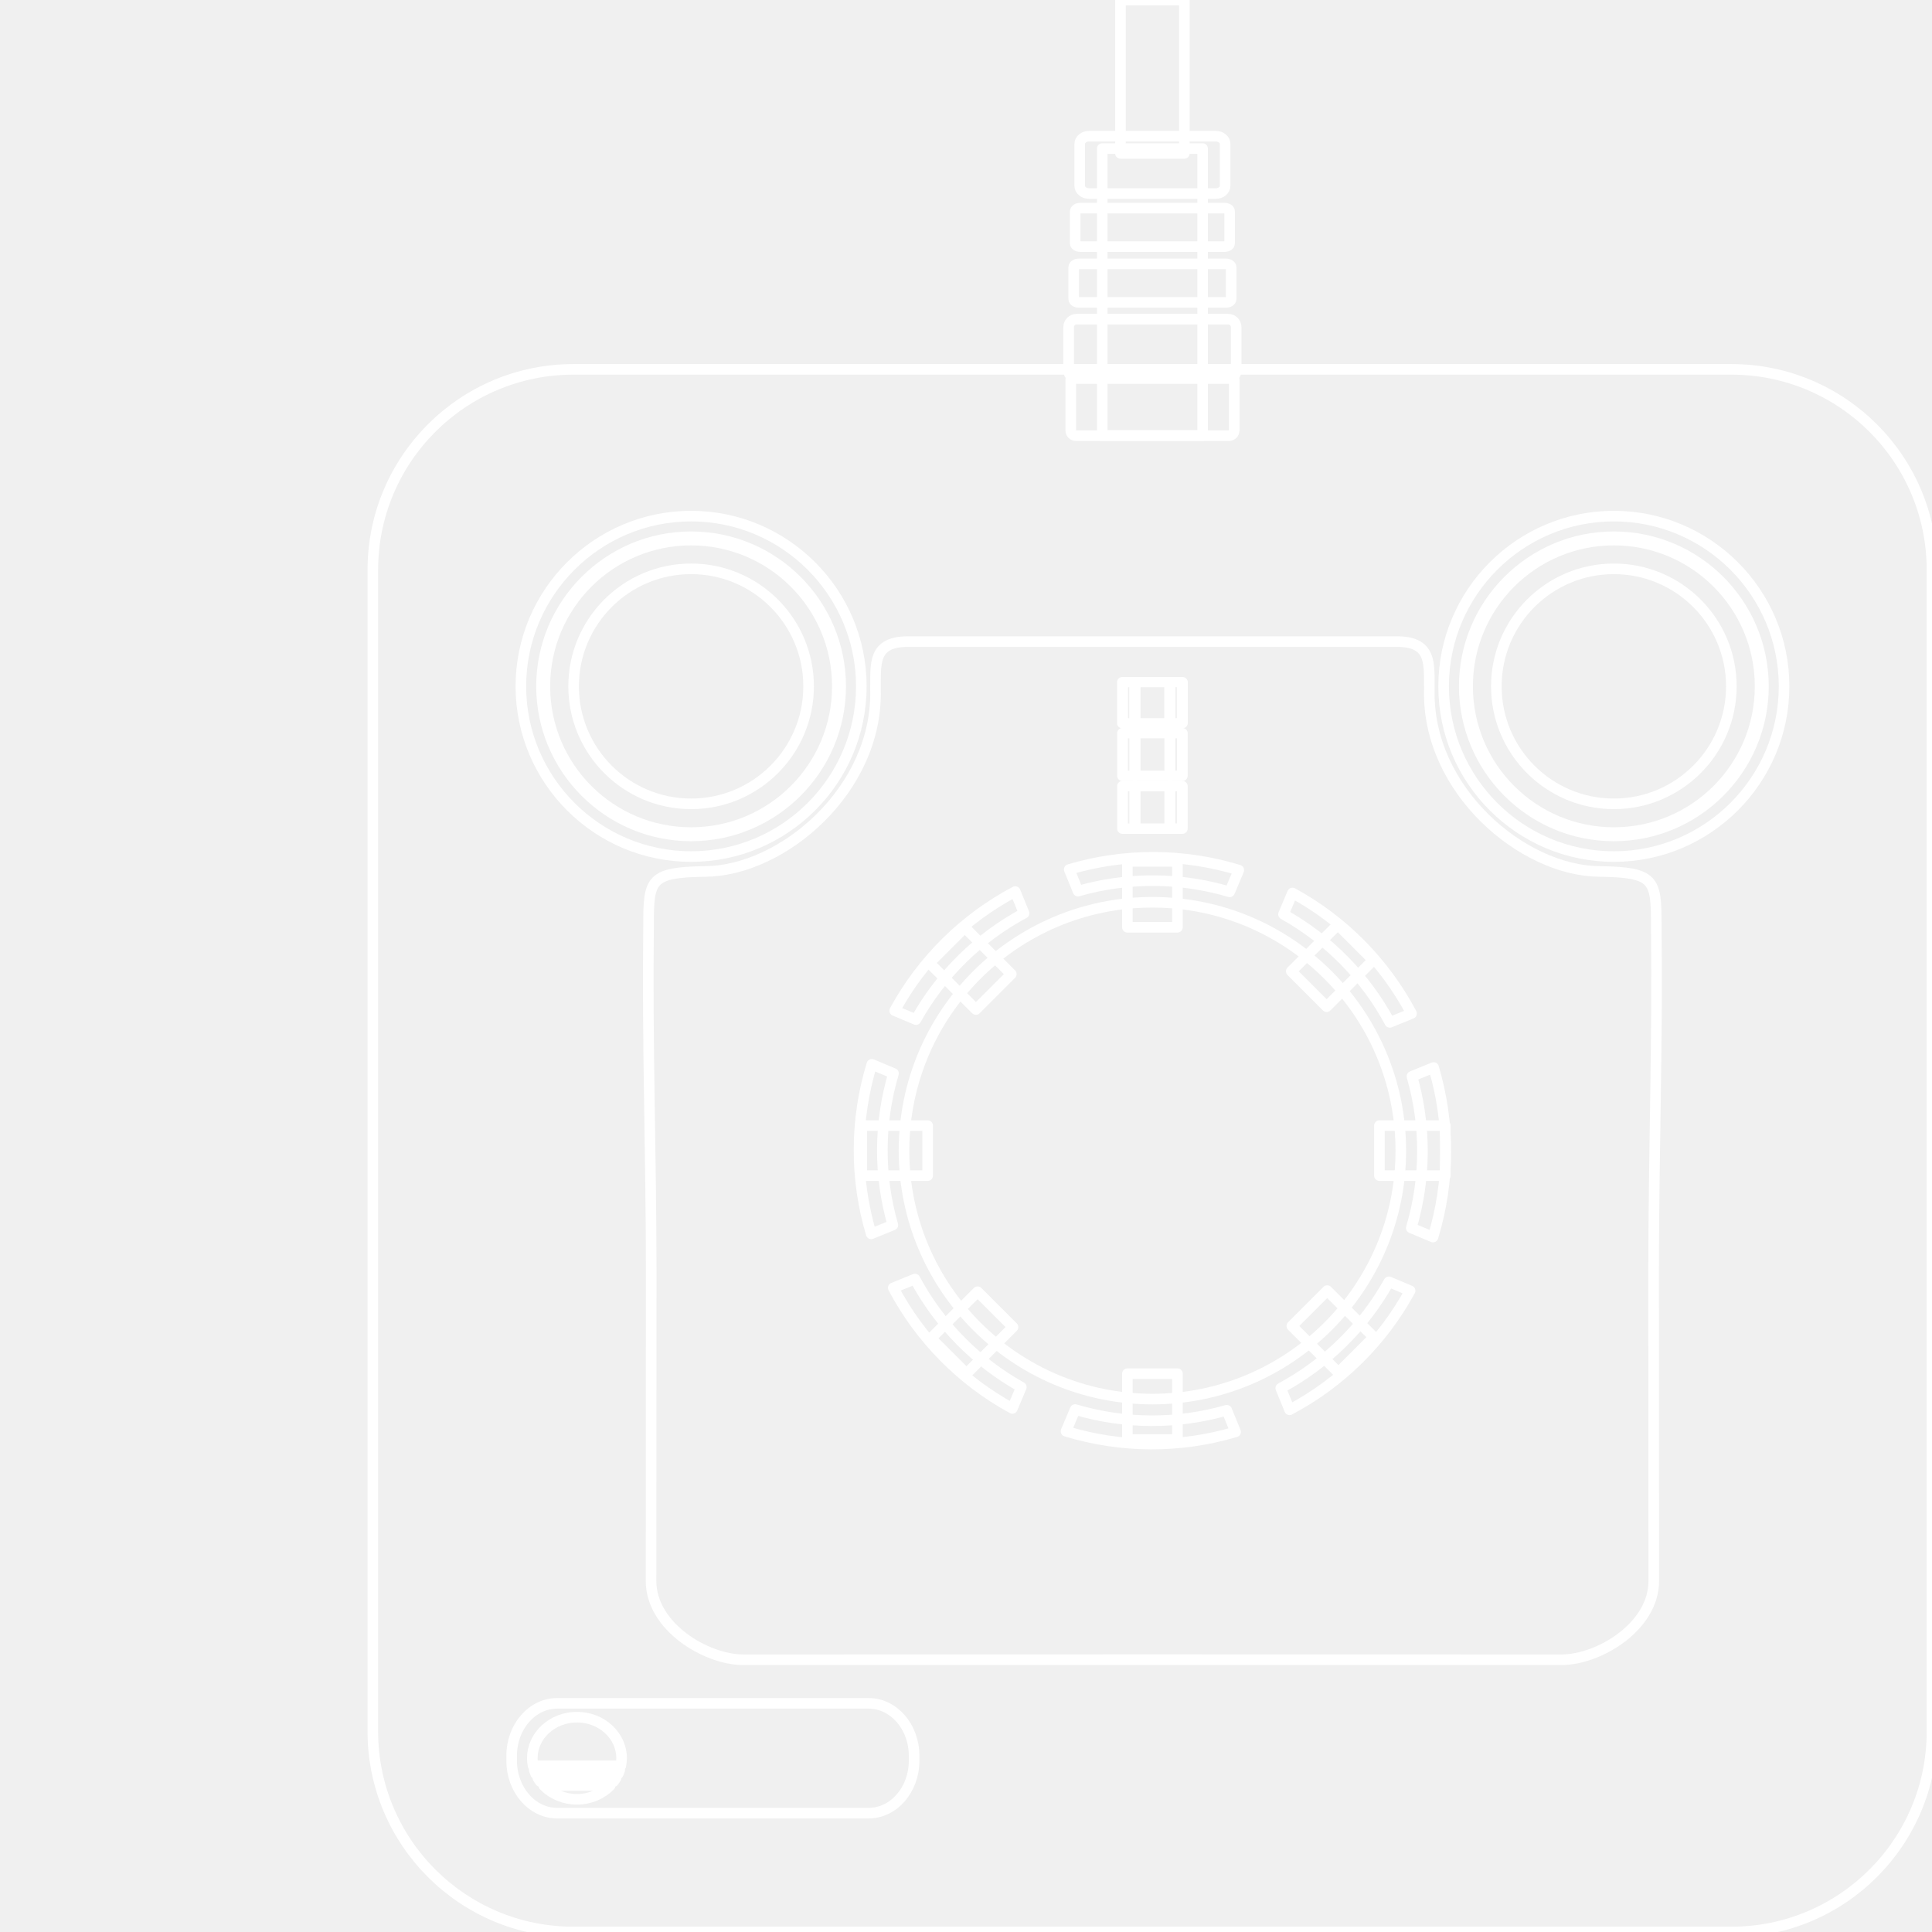
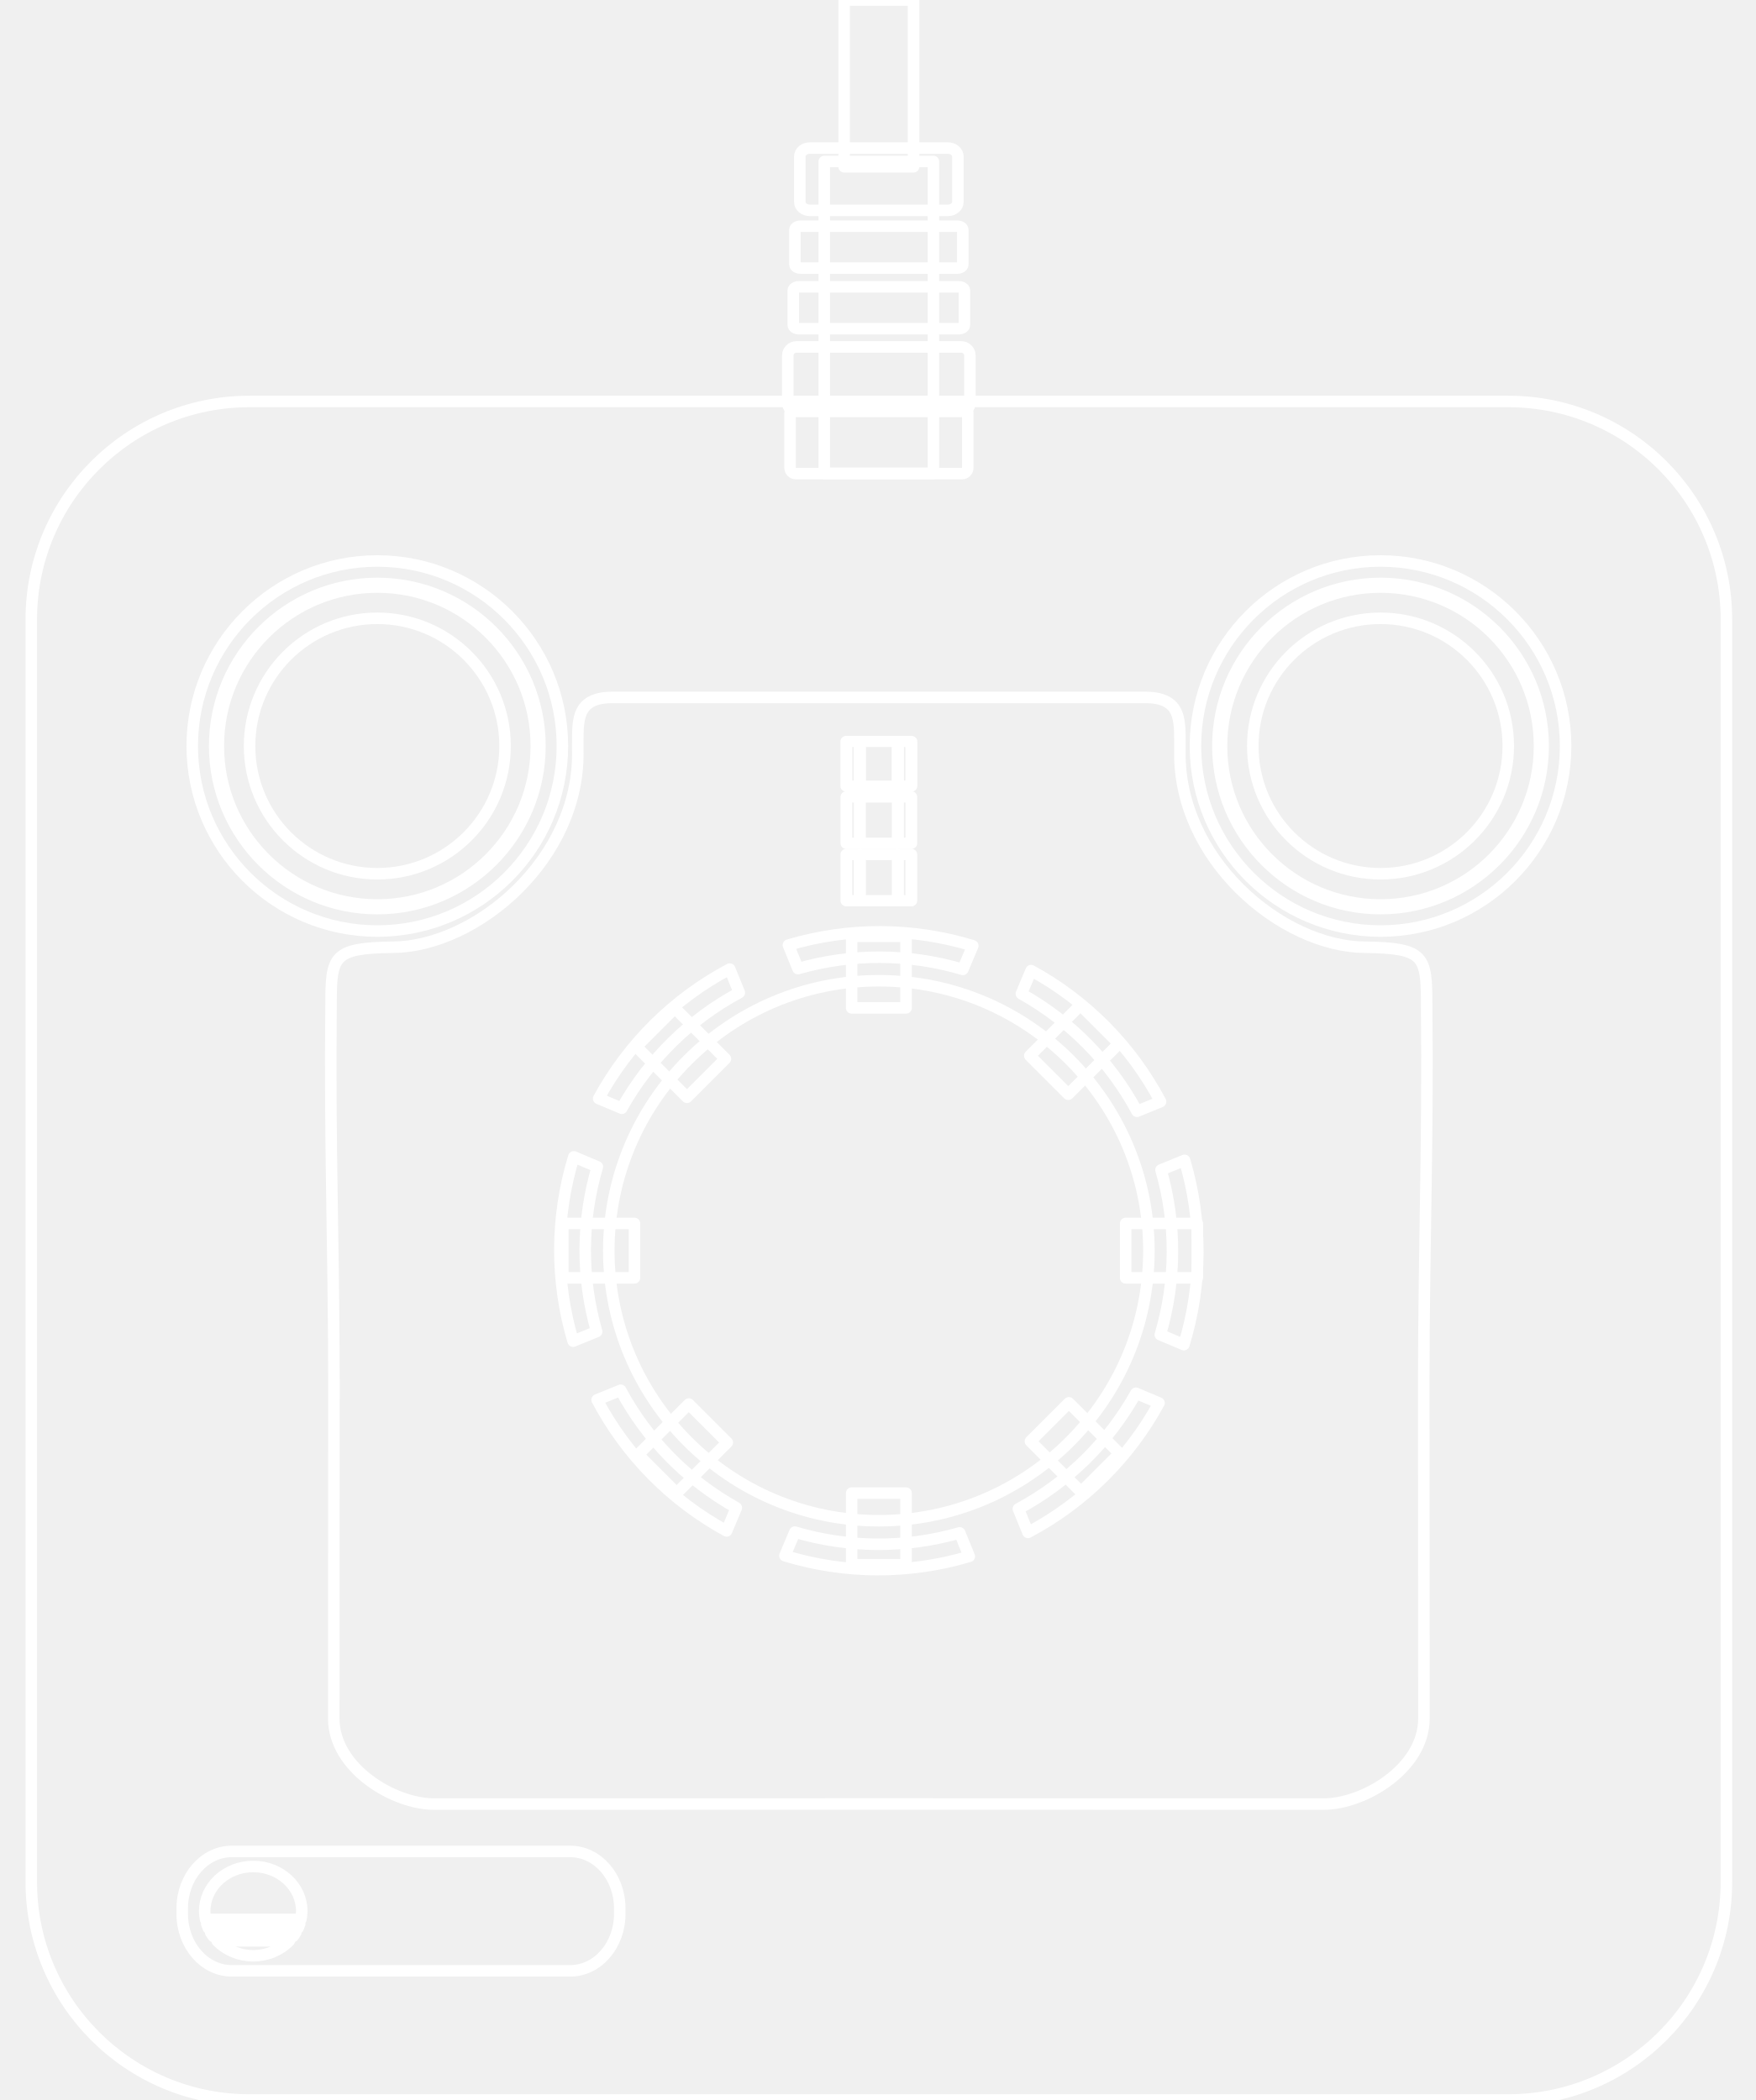
- <svg xmlns="http://www.w3.org/2000/svg" version="1.1" id="Layer_1" x="0px" y="0px" viewBox="0 0 146 146" xml:space="preserve">
+ <svg xmlns="http://www.w3.org/2000/svg" version="1.1" id="Layer_1" x="0px" y="0px" viewBox="0 0 122 146" xml:space="preserve" width="122" height="146">
  <defs id="defs41" />
-   <g id="g6496" style="fill:none;stroke:#ffffff;stroke-opacity:1;stroke-width:0.8;stroke-dasharray:none">
+   <g id="g6496" style="fill:none;stroke:#ffffff;stroke-width:0.8;stroke-dasharray:none;stroke-opacity:1" transform="translate(-26)">
    <rect ry="0" rx="0" y="0" x="84.674" height="11.594" width="4.827" id="rect4932" style="opacity:1;fill:none;fill-opacity:1;stroke:#ffffff;stroke-width:0.8;stroke-linecap:butt;stroke-linejoin:round;stroke-miterlimit:4;stroke-dasharray:none;stroke-dashoffset:0;stroke-opacity:1;paint-order:normal" />
    <rect y="11.226" x="83.295" height="21.683" width="7.585" id="rect4880" style="opacity:1;fill:none;fill-opacity:1;stroke:#ffffff;stroke-width:0.8;stroke-linecap:butt;stroke-linejoin:round;stroke-miterlimit:4;stroke-dasharray:none;stroke-dashoffset:0;stroke-opacity:1;paint-order:normal" />
    <rect ry="0.254" rx="0.38" y="15.728" x="81.252" height="2.909" width="11.671" id="rect5083-1-0-8-5-3-0-0-9" style="opacity:1;fill:none;fill-opacity:1;stroke:#ffffff;stroke-width:0.8;stroke-linecap:butt;stroke-linejoin:round;stroke-miterlimit:4;stroke-dasharray:none;stroke-dashoffset:0;stroke-opacity:1;paint-order:normal" />
    <rect ry="0.606" rx="0.603" y="24.119" x="80.756" height="4.487" width="12.661" id="rect5083-1-0-8-5-3-0" style="opacity:1;fill:none;fill-opacity:1;stroke:#ffffff;stroke-width:0.8;stroke-linecap:butt;stroke-linejoin:round;stroke-miterlimit:4;stroke-dasharray:none;stroke-dashoffset:0;stroke-opacity:1;paint-order:normal" />
    <rect ry="0.254" rx="0.387" y="19.942" x="81.138" height="2.909" width="11.898" id="rect5083-1-0-8-5-3-0-0" style="opacity:1;fill:none;fill-opacity:1;stroke:#ffffff;stroke-width:0.8;stroke-linecap:butt;stroke-linejoin:round;stroke-miterlimit:4;stroke-dasharray:none;stroke-dashoffset:0;stroke-opacity:1;paint-order:normal" />
    <rect ry="0.584" rx="0.696" y="10.294" x="81.593" height="4.331" width="10.988" id="rect5083-1-0-8-5" style="opacity:1;fill:none;fill-opacity:1;stroke:#ffffff;stroke-width:0.8;stroke-linecap:butt;stroke-linejoin:round;stroke-miterlimit:4;stroke-dasharray:none;stroke-dashoffset:0;stroke-opacity:1;paint-order:normal" />
    <rect ry="0.402" rx="0.402" y="28.311" x="80.915" height="4.615" width="12.353" id="rect5083-1-0-8-5-3" style="opacity:1;fill:none;fill-opacity:1;stroke:#ffffff;stroke-width:0.8;stroke-linecap:butt;stroke-linejoin:round;stroke-miterlimit:4;stroke-dasharray:none;stroke-dashoffset:0;stroke-opacity:1;paint-order:normal" />
    <rect rx="15.161" ry="15.161" y="27.912" x="28.174" height="118.088" width="117.826" id="rect4978" style="opacity:1;fill:none;fill-opacity:1;stroke:#ffffff;stroke-width:0.8;stroke-linecap:butt;stroke-linejoin:round;stroke-miterlimit:4;stroke-dasharray:none;stroke-dashoffset:0;stroke-opacity:1;paint-order:normal" />
-     <g style="fill:none;fill-opacity:1;stroke:#ffffff;stroke-opacity:1;stroke-width:1.05;stroke-dasharray:none" transform="matrix(0.7621945,0,0,0.7621945,30.19898,31.05805)" id="g8">
-       <circle cx="28.9" cy="27.3" r="14.5" id="circle6" style="fill:none;fill-opacity:1;stroke:#ffffff;stroke-opacity:1;stroke-width:1.05;stroke-dasharray:none" />
+     <g style="fill:none;fill-opacity:1;stroke:#ffffff;stroke-width:1.05;stroke-dasharray:none;stroke-opacity:1" transform="matrix(0.7621945,0,0,0.7621945,30.19898,31.05805)" id="g8">
+       <circle cx="28.9" cy="27.3" r="14.5" id="circle6" style="fill:none;fill-opacity:1;stroke:#ffffff;stroke-width:1.05;stroke-dasharray:none;stroke-opacity:1" />
    </g>
-     <path style="fill:none;fill-opacity:1;stroke-width:0.8;stroke:#ffffff;stroke-opacity:1;stroke-dasharray:none" id="path30" d="m 65.09,51.866 c 0,7.094 -5.769,12.864 -12.864,12.864 -7.094,0 -12.864,-5.769 -12.864,-12.864 0,-7.094 5.769,-12.864 12.864,-12.864 7.094,0 12.864,5.769 12.864,12.864 z M 52.226,40.562 c -6.237,0 -11.304,5.067 -11.304,11.304 0,6.237 5.067,11.304 11.304,11.304 6.237,0 11.304,-5.067 11.304,-11.304 0,-6.237 -5.067,-11.304 -11.304,-11.304 z" />
+     <path style="fill:none;fill-opacity:1;stroke:#ffffff;stroke-width:0.8;stroke-dasharray:none;stroke-opacity:1" id="path30" d="m 65.09,51.866 c 0,7.094 -5.769,12.864 -12.864,12.864 -7.094,0 -12.864,-5.769 -12.864,-12.864 0,-7.094 5.769,-12.864 12.864,-12.864 7.094,0 12.864,5.769 12.864,12.864 z M 52.226,40.562 c -6.237,0 -11.304,5.067 -11.304,11.304 0,6.237 5.067,11.304 11.304,11.304 6.237,0 11.304,-5.067 11.304,-11.304 0,-6.237 -5.067,-11.304 -11.304,-11.304 z" />
    <path id="rect4815" d="m 68.721,48.488 c -2.834,-0.06 -2.529,1.746 -2.562,3.595 0.214,7.595 -7.049,13.748 -12.883,13.773 -4.135,0.059 -4.265,0.619 -4.265,4.015 -0.103,9.642 0.188,16.489 0.201,26.132 l -0.013,23.47 c 0,3.458 4.16,5.952 6.965,5.953 l 30.923,-0.006 30.923,0.006 c 2.805,-8e-4 6.965,-2.495 6.965,-5.953 l -0.013,-23.47 c 0.013,-9.643 0.304,-16.491 0.201,-26.132 0,-3.395 -0.13,-3.956 -4.265,-4.015 -5.834,-0.025 -13.098,-6.178 -12.883,-13.773 -0.034,-1.849 0.272,-3.655 -2.562,-3.595 H 90.218 83.956 Z" style="opacity:1;fill:none;fill-opacity:1;stroke:#ffffff;stroke-width:0.8;stroke-linecap:butt;stroke-linejoin:round;stroke-miterlimit:4;stroke-dasharray:none;stroke-dashoffset:0;stroke-opacity:1;paint-order:normal" />
-     <g transform="matrix(0.8752687,0,0,0.8158191,24.84093,23.5526)" id="g5237-9-4" style="fill:none;stroke:#ffffff;stroke-opacity:1;stroke-width:0.947;stroke-dasharray:none">
+     <g transform="matrix(0.8752687,0,0,0.8158191,24.84093,23.5526)" id="g5237-9-4" style="fill:none;stroke:#ffffff;stroke-width:0.947;stroke-dasharray:none;stroke-opacity:1">
      <path style="opacity:1;fill:none;fill-opacity:1;stroke:#ffffff;stroke-width:0.947;stroke-linecap:butt;stroke-linejoin:round;stroke-miterlimit:4;stroke-dasharray:none;stroke-dashoffset:0;stroke-opacity:1;paint-order:normal" d="m 69.607,34.312 h 3.019 v 3.812 h -3.019 z" id="rect4778-9-2-6-22-8" />
      <path style="opacity:1;fill:none;fill-opacity:1;stroke:#ffffff;stroke-width:0.947;stroke-linecap:butt;stroke-linejoin:round;stroke-miterlimit:4;stroke-dasharray:none;stroke-dashoffset:0;stroke-opacity:1;paint-order:normal" d="m 68.537,34.312 h 1.07 v 3.812 h -1.07 z" id="rect4778-9-2-6-5-4-1" />
      <path style="opacity:1;fill:none;fill-opacity:1;stroke:#ffffff;stroke-width:0.947;stroke-linecap:butt;stroke-linejoin:round;stroke-miterlimit:4;stroke-dasharray:none;stroke-dashoffset:0;stroke-opacity:1;paint-order:normal" d="m 72.626,34.312 h 1.07 v 3.812 h -1.07 z" id="rect4778-9-2-6-5-8-77-2" />
    </g>
    <path id="path4796" d="m 93.605,65.75 a 22.187,22.187 0 0 0 -12.804,-0.044 l 0.667,1.636 a 20.439,20.439 0 0 1 11.457,0.054 l 0.691,-1.642 a 22.187,22.187 0 0 0 -0.011,-0.005 z m 4.065,1.731 -0.677,1.61 a 20.439,20.439 0 0 1 8.037,8.169 l 1.64,-0.669 a 22.187,22.187 0 0 0 -9,-9.111 z m 10.668,13.19 -1.638,0.668 A 20.439,20.439 0 0 1 106.65,92.795 l 1.64,0.69 a 22.187,22.187 0 0 0 0.048,-12.814 z M 76.721,67.375 a 22.187,22.187 0 0 0 -9.109,8.999 l 1.606,0.676 a 20.439,20.439 0 0 1 8.17,-8.037 z m -10.837,13.054 a 22.187,22.187 0 0 0 -0.048,12.814 L 67.472,92.576 a 20.439,20.439 0 0 1 0.05,-11.457 z m 39.072,16.436 a 20.439,20.439 0 0 1 -8.17,8.037 l 0.667,1.636 a 22.187,22.187 0 0 0 9.108,-8.998 z M 69.142,96.656 67.504,97.323 a 22.187,22.187 0 0 0 9,9.111 l 0.677,-1.609 a 20.439,20.439 0 0 1 -8.039,-8.168 z m 23.564,9.915 a 20.439,20.439 0 0 1 -11.457,-0.054 l -0.691,1.642 a 22.187,22.187 0 0 0 12.815,0.046 z" style="opacity:1;fill:none;fill-opacity:1;stroke:#ffffff;stroke-width:0.8;stroke-linecap:butt;stroke-linejoin:round;stroke-miterlimit:4;stroke-dasharray:none;stroke-dashoffset:0;stroke-opacity:1;paint-order:normal" />
    <rect transform="rotate(135)" y="-144.863" x="-1.957" height="4.979" width="3.782" id="rect4778-9-2-3-0-4-0-5-9" style="opacity:1;fill:none;fill-opacity:1;stroke:#ffffff;stroke-width:0.8;stroke-linecap:butt;stroke-linejoin:round;stroke-miterlimit:4;stroke-dasharray:none;stroke-dashoffset:0;stroke-opacity:1;paint-order:normal" />
    <rect transform="rotate(45)" y="-22.076" x="120.901" height="4.979" width="3.782" id="rect4778-9-2-3-0-4" style="opacity:1;fill:none;fill-opacity:1;stroke:#ffffff;stroke-width:0.8;stroke-linecap:butt;stroke-linejoin:round;stroke-miterlimit:4;stroke-dasharray:none;stroke-dashoffset:0;stroke-opacity:1;paint-order:normal" />
    <rect transform="rotate(-90)" y="65.122" x="-88.842" height="4.979" width="3.782" id="rect4778-9-2" style="opacity:1;fill:none;fill-opacity:1;stroke:#ffffff;stroke-width:0.8;stroke-linecap:butt;stroke-linejoin:round;stroke-miterlimit:4;stroke-dasharray:none;stroke-dashoffset:0;stroke-opacity:1;paint-order:normal" />
    <rect transform="rotate(-90)" y="104.243" x="-88.842" height="4.979" width="3.782" id="rect4778-9-2-3" style="opacity:1;fill:none;fill-opacity:1;stroke:#ffffff;stroke-width:0.8;stroke-linecap:butt;stroke-linejoin:round;stroke-miterlimit:4;stroke-dasharray:none;stroke-dashoffset:0;stroke-opacity:1;paint-order:normal" />
    <rect transform="rotate(45)" y="16.784" x="121.263" height="4.979" width="3.782" id="rect4778-9-2-3-0-4-0" style="opacity:1;fill:none;fill-opacity:1;stroke:#ffffff;stroke-width:0.8;stroke-linecap:butt;stroke-linejoin:round;stroke-miterlimit:4;stroke-dasharray:none;stroke-dashoffset:0;stroke-opacity:1;paint-order:normal" />
    <rect transform="rotate(135)" y="-106.093" x="-1.987" height="4.979" width="3.782" id="rect4778-9-2-3-0-4-0-5" style="opacity:1;fill:none;fill-opacity:1;stroke:#ffffff;stroke-width:0.8;stroke-linecap:butt;stroke-linejoin:round;stroke-miterlimit:4;stroke-dasharray:none;stroke-dashoffset:0;stroke-opacity:1;paint-order:normal" />
    <rect rx="3.441" ry="3.957" y="128.72" x="38.666" height="8.299" width="30.412" id="rect5077" style="opacity:1;fill:none;fill-opacity:1;stroke:#ffffff;stroke-width:0.8;stroke-linecap:butt;stroke-linejoin:round;stroke-miterlimit:4;stroke-dasharray:none;stroke-dashoffset:0;stroke-opacity:1;paint-order:normal" />
-     <g transform="matrix(0.8752687,0,0,0.8437614,24.84093,30.45203)" id="g5237" style="fill:none;stroke:#ffffff;stroke-opacity:1;stroke-width:0.931;stroke-dasharray:none">
+     <g transform="matrix(0.8752687,0,0,0.8437614,24.84093,30.45203)" id="g5237" style="fill:none;stroke:#ffffff;stroke-width:0.931;stroke-dasharray:none;stroke-opacity:1">
      <path style="opacity:1;fill:none;fill-opacity:1;stroke:#ffffff;stroke-width:0.931;stroke-linecap:butt;stroke-linejoin:round;stroke-miterlimit:4;stroke-dasharray:none;stroke-dashoffset:0;stroke-opacity:1;paint-order:normal" d="m 69.607,34.312 h 3.019 v 3.812 h -3.019 z" id="rect4778-9-2-6" />
      <path style="opacity:1;fill:none;fill-opacity:1;stroke:#ffffff;stroke-width:0.931;stroke-linecap:butt;stroke-linejoin:round;stroke-miterlimit:4;stroke-dasharray:none;stroke-dashoffset:0;stroke-opacity:1;paint-order:normal" d="m 68.537,34.312 h 1.07 v 3.812 h -1.07 z" id="rect4778-9-2-6-5" />
      <path style="opacity:1;fill:none;fill-opacity:1;stroke:#ffffff;stroke-width:0.931;stroke-linecap:butt;stroke-linejoin:round;stroke-miterlimit:4;stroke-dasharray:none;stroke-dashoffset:0;stroke-opacity:1;paint-order:normal" d="m 72.626,34.312 h 1.07 v 3.812 h -1.07 z" id="rect4778-9-2-6-5-8" />
    </g>
-     <g transform="matrix(0.8752687,0,0,0.8465639,24.84093,26.35572)" id="g5237-9" style="fill:none;stroke:#ffffff;stroke-opacity:1;stroke-width:0.929;stroke-dasharray:none">
+     <g transform="matrix(0.8752687,0,0,0.8465639,24.84093,26.35572)" id="g5237-9" style="fill:none;stroke:#ffffff;stroke-width:0.929;stroke-dasharray:none;stroke-opacity:1">
      <path style="opacity:1;fill:none;fill-opacity:1;stroke:#ffffff;stroke-width:0.929;stroke-linecap:butt;stroke-linejoin:round;stroke-miterlimit:4;stroke-dasharray:none;stroke-dashoffset:0;stroke-opacity:1;paint-order:normal" d="m 69.607,34.312 h 3.019 v 3.812 h -3.019 z" id="rect4778-9-2-6-22" />
      <path style="opacity:1;fill:none;fill-opacity:1;stroke:#ffffff;stroke-width:0.929;stroke-linecap:butt;stroke-linejoin:round;stroke-miterlimit:4;stroke-dasharray:none;stroke-dashoffset:0;stroke-opacity:1;paint-order:normal" d="m 68.537,34.312 h 1.07 v 3.812 h -1.07 z" id="rect4778-9-2-6-5-4" />
      <path style="opacity:1;fill:none;fill-opacity:1;stroke:#ffffff;stroke-width:0.929;stroke-linecap:butt;stroke-linejoin:round;stroke-miterlimit:4;stroke-dasharray:none;stroke-dashoffset:0;stroke-opacity:1;paint-order:normal" d="m 72.626,34.312 h 1.07 v 3.812 h -1.07 z" id="rect4778-9-2-6-5-8-77" />
    </g>
-     <g style="fill:none;fill-opacity:1;stroke:#ffffff;stroke-opacity:1;stroke-width:1.05;stroke-dasharray:none" transform="matrix(0.7621945,0,0,0.7621945,99.93002,31.05805)" id="g8-6">
-       <circle cx="28.9" cy="27.3" r="14.5" id="circle6-9" style="fill:none;fill-opacity:1;stroke:#ffffff;stroke-opacity:1;stroke-width:1.05;stroke-dasharray:none" />
+     <g style="fill:none;fill-opacity:1;stroke:#ffffff;stroke-width:1.05;stroke-dasharray:none;stroke-opacity:1" transform="matrix(0.7621945,0,0,0.7621945,99.93002,31.05805)" id="g8-6">
+       <circle cx="28.9" cy="27.3" r="14.5" id="circle6-9" style="fill:none;fill-opacity:1;stroke:#ffffff;stroke-width:1.05;stroke-dasharray:none;stroke-opacity:1" />
    </g>
-     <path style="fill:none;fill-opacity:1;stroke-width:0.8;stroke:#ffffff;stroke-opacity:1;stroke-dasharray:none" id="path30-3" d="m 134.821,51.866 c 0,7.094 -5.769,12.864 -12.864,12.864 -7.094,0 -12.864,-5.769 -12.864,-12.864 0,-7.094 5.769,-12.864 12.864,-12.864 7.094,0 12.864,5.769 12.864,12.864 z M 121.957,40.562 c -6.237,0 -11.304,5.067 -11.304,11.304 0,6.237 5.067,11.304 11.304,11.304 6.237,0 11.304,-5.067 11.304,-11.304 0,-6.237 -5.067,-11.304 -11.304,-11.304 z" />
-     <g style="fill:none;fill-opacity:1;stroke:#ffffff;stroke-opacity:1;stroke-width:1.306;stroke-dasharray:none" transform="matrix(0.6123803,0,0,0.6123803,34.52861,35.14798)" id="g8-69">
-       <circle cx="28.9" cy="27.3" r="14.5" id="circle6-2" style="fill:none;fill-opacity:1;stroke:#ffffff;stroke-opacity:1;stroke-width:1.306;stroke-dasharray:none" />
+     <path style="fill:none;fill-opacity:1;stroke:#ffffff;stroke-width:0.8;stroke-dasharray:none;stroke-opacity:1" id="path30-3" d="m 134.821,51.866 c 0,7.094 -5.769,12.864 -12.864,12.864 -7.094,0 -12.864,-5.769 -12.864,-12.864 0,-7.094 5.769,-12.864 12.864,-12.864 7.094,0 12.864,5.769 12.864,12.864 z M 121.957,40.562 c -6.237,0 -11.304,5.067 -11.304,11.304 0,6.237 5.067,11.304 11.304,11.304 6.237,0 11.304,-5.067 11.304,-11.304 0,-6.237 -5.067,-11.304 -11.304,-11.304 z" />
+     <g style="fill:none;fill-opacity:1;stroke:#ffffff;stroke-width:1.306;stroke-dasharray:none;stroke-opacity:1" transform="matrix(0.6123803,0,0,0.6123803,34.52861,35.14798)" id="g8-69">
+       <circle cx="28.9" cy="27.3" r="14.5" id="circle6-2" style="fill:none;fill-opacity:1;stroke:#ffffff;stroke-width:1.306;stroke-dasharray:none;stroke-opacity:1" />
    </g>
-     <g style="fill:none;fill-opacity:1;stroke:#ffffff;stroke-opacity:1;stroke-width:1.306;stroke-dasharray:none" transform="matrix(0.6123803,0,0,0.6123803,104.2596,35.14798)" id="g8-69-2">
-       <circle cx="28.9" cy="27.3" r="14.5" id="circle6-2-4" style="fill:none;fill-opacity:1;stroke:#ffffff;stroke-opacity:1;stroke-width:1.306;stroke-dasharray:none" />
+     <g style="fill:none;fill-opacity:1;stroke:#ffffff;stroke-width:1.306;stroke-dasharray:none;stroke-opacity:1" transform="matrix(0.6123803,0,0,0.6123803,104.2596,35.14798)" id="g8-69-2">
+       <circle cx="28.9" cy="27.3" r="14.5" id="circle6-2-4" style="fill:none;fill-opacity:1;stroke:#ffffff;stroke-width:1.306;stroke-dasharray:none;stroke-opacity:1" />
    </g>
    <path id="path4991" d="m 43.601,129.765 a 3.373,3.104 0 0 0 -3.374,3.104 3.373,3.104 0 0 0 0.062,0.574 h 6.623 a 3.373,3.104 0 0 0 0.062,-0.574 3.373,3.104 0 0 0 -3.372,-3.104 z m -3.234,3.98 a 3.373,3.104 0 0 0 0.118,0.306 h 6.229 a 3.373,3.104 0 0 0 0.12,-0.306 z m 0.276,0.608 a 3.373,3.104 0 0 0 0.186,0.276 h 5.541 a 3.373,3.104 0 0 0 0.188,-0.276 z m 0.446,0.578 a 3.373,3.104 0 0 0 2.513,1.043 3.373,3.104 0 0 0 2.509,-1.043 z" style="opacity:1;fill:none;fill-opacity:1;stroke:#ffffff;stroke-width:0.8;stroke-linecap:butt;stroke-linejoin:round;stroke-miterlimit:4;stroke-dasharray:none;stroke-dashoffset:0;stroke-opacity:1;paint-order:normal" />
    <rect y="65.093" x="85.196" height="4.979" width="3.782" id="rect4778-9-2-3-0" style="opacity:1;fill:none;fill-opacity:1;stroke:#ffffff;stroke-width:0.8;stroke-linecap:butt;stroke-linejoin:round;stroke-miterlimit:4;stroke-dasharray:none;stroke-dashoffset:0;stroke-opacity:1;paint-order:normal" />
    <rect y="103.808" x="85.196" height="4.979" width="3.782" id="rect4778-9-2-8" style="opacity:1;fill:none;fill-opacity:1;stroke:#ffffff;stroke-width:0.8;stroke-linecap:butt;stroke-linejoin:round;stroke-miterlimit:4;stroke-dasharray:none;stroke-dashoffset:0;stroke-opacity:1;paint-order:normal" />
-     <circle r="18.771" cx="87.087" cy="86.956" id="circle34" style="opacity:1;fill:none;fill-opacity:1;stroke-width:0.8;stroke:#ffffff;stroke-opacity:1;stroke-dasharray:none" />
+     <circle r="18.771" cx="87.087" cy="86.956" id="circle34" style="opacity:1;fill:none;fill-opacity:1;stroke:#ffffff;stroke-width:0.8;stroke-dasharray:none;stroke-opacity:1" />
  </g>
</svg>
